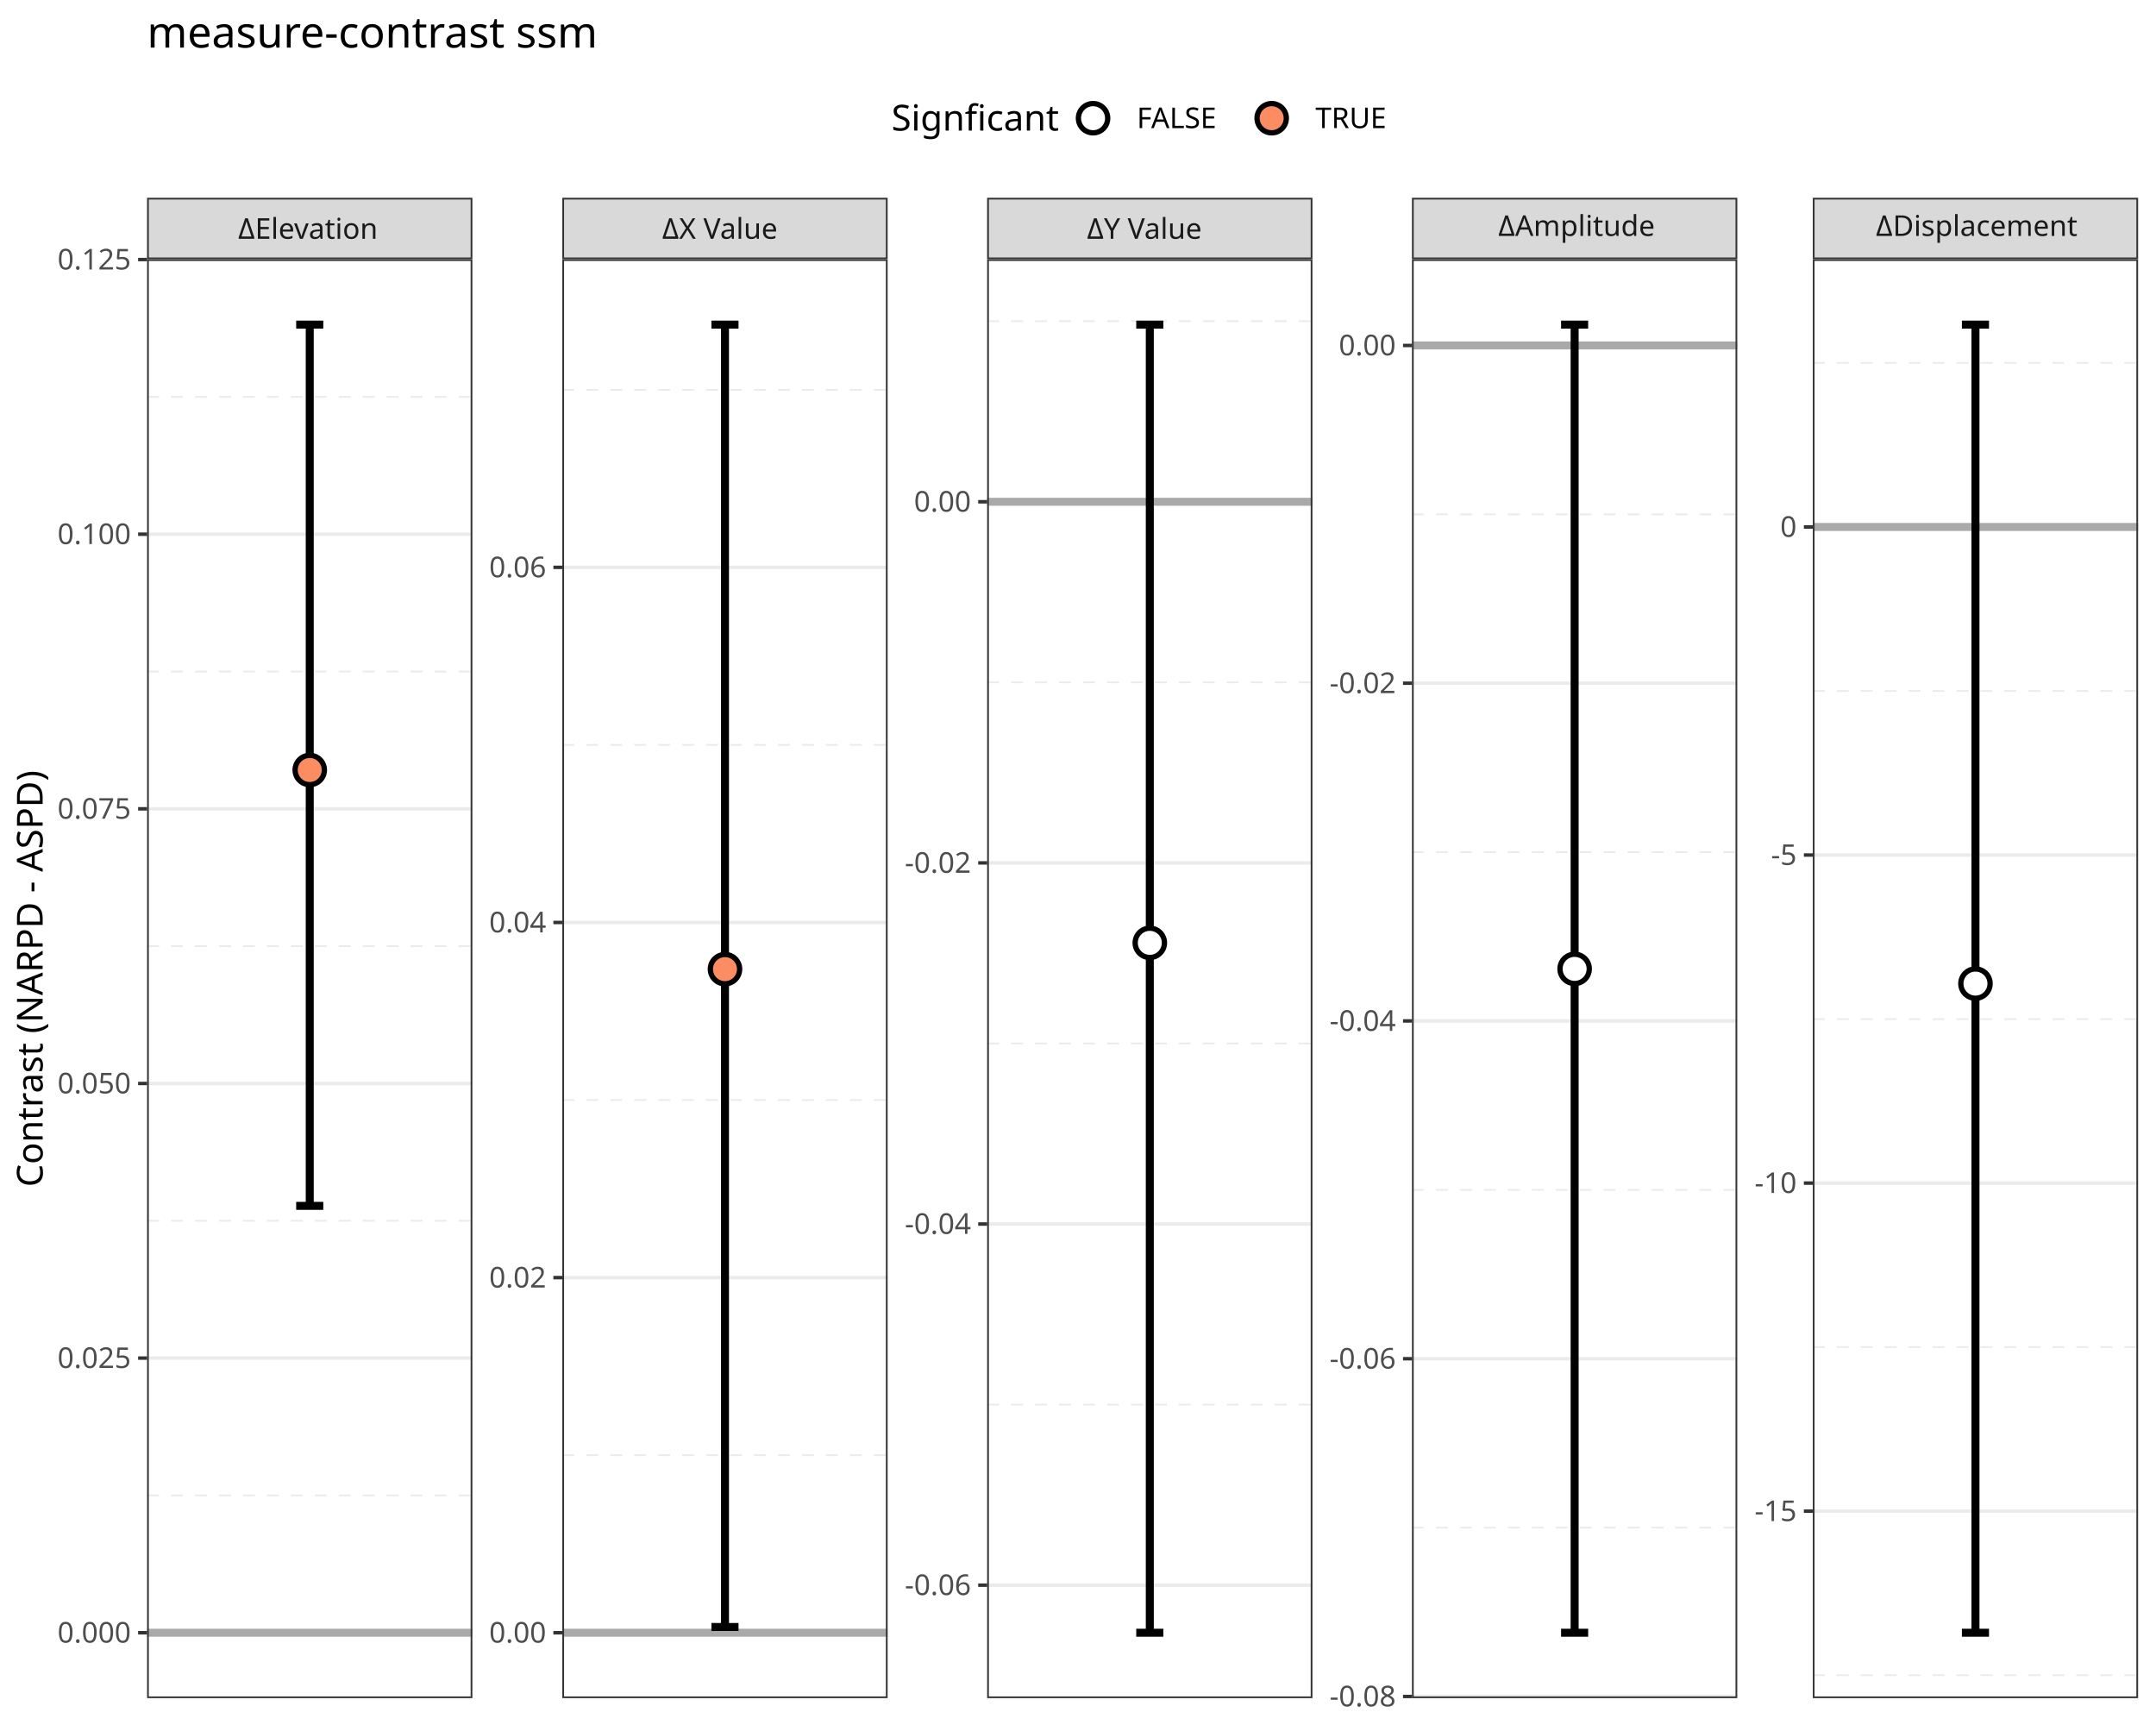
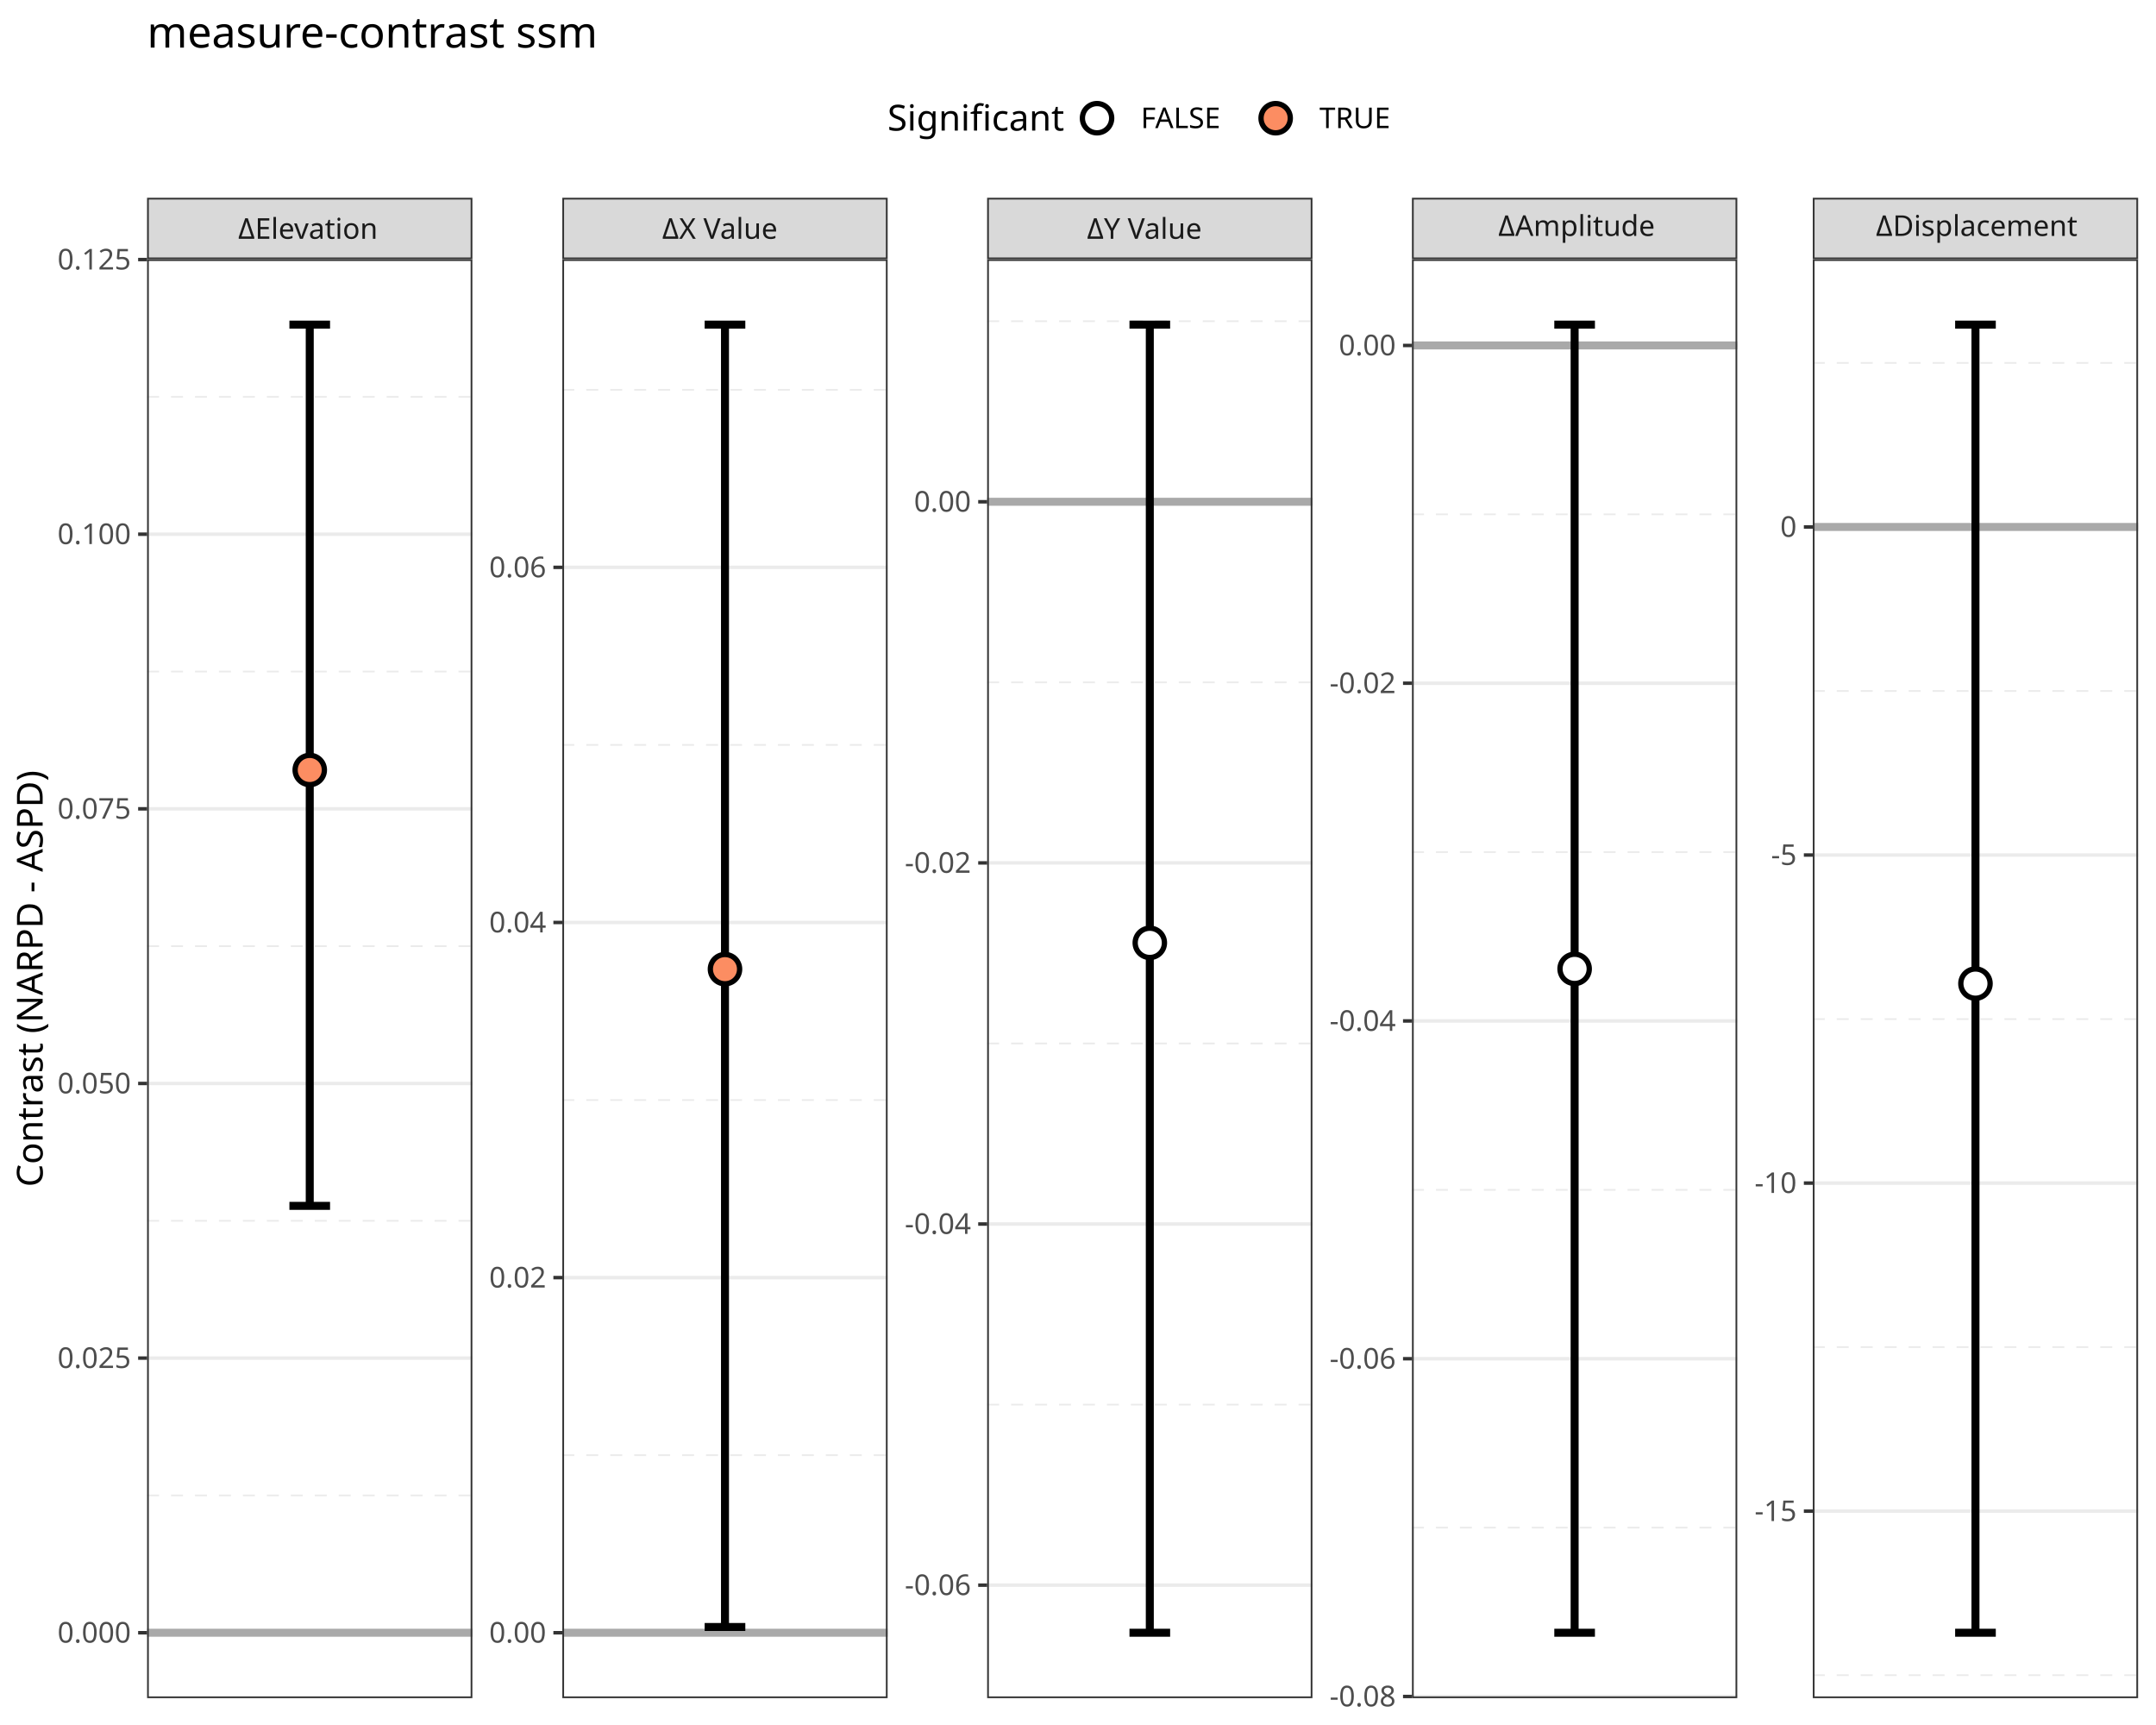
<svg xmlns="http://www.w3.org/2000/svg" class="svglite" data-engine-version="2.0" width="720.00pt" height="576.00pt" viewBox="0 0 720.00 576.00">
  <defs>
    <style type="text/css">
    .svglite line, .svglite polyline, .svglite polygon, .svglite path, .svglite rect, .svglite circle {
      fill: none;
      stroke: #000000;
      stroke-linecap: round;
      stroke-linejoin: round;
      stroke-miterlimit: 10.00;
    }
  </style>
  </defs>
  <rect width="100%" height="100%" style="stroke: none; fill: #FFFFFF;" />
  <defs>
    <clipPath id="cpMC4wMHw3MjAuMDB8MC4wMHw1NzYuMDA=">
      <rect x="0.00" y="0.00" width="720.00" height="576.00" />
    </clipPath>
  </defs>
  <g clip-path="url(#cpMC4wMHw3MjAuMDB8MC4wMHw1NzYuMDA=)">
    <rect x="-0" y="0.00" width="720.00" height="576.00" style="stroke-width: 1.16; stroke: #FFFFFF; fill: #FFFFFF;" />
  </g>
  <defs>
    <clipPath id="cpNDkuMTJ8MTU3Ljc1fDg2LjU1fDU2Ny4wMw==">
      <rect x="49.12" y="86.55" width="108.63" height="480.48" />
    </clipPath>
  </defs>
  <g clip-path="url(#cpNDkuMTJ8MTU3Ljc1fDg2LjU1fDU2Ny4wMw==)">
    <rect x="49.12" y="86.55" width="108.63" height="480.48" style="stroke-width: 1.16; stroke: none; fill: #FFFFFF;" />
    <polyline points="49.12,499.34 157.75,499.34 " style="stroke-width: 0.58; stroke: #EBEBEB; stroke-dasharray: 4.00,4.00; stroke-linecap: butt;" />
    <polyline points="49.12,407.64 157.75,407.64 " style="stroke-width: 0.58; stroke: #EBEBEB; stroke-dasharray: 4.00,4.00; stroke-linecap: butt;" />
    <polyline points="49.12,315.93 157.75,315.93 " style="stroke-width: 0.58; stroke: #EBEBEB; stroke-dasharray: 4.00,4.00; stroke-linecap: butt;" />
    <polyline points="49.12,224.23 157.75,224.23 " style="stroke-width: 0.58; stroke: #EBEBEB; stroke-dasharray: 4.00,4.00; stroke-linecap: butt;" />
    <polyline points="49.12,132.52 157.75,132.52 " style="stroke-width: 0.58; stroke: #EBEBEB; stroke-dasharray: 4.00,4.00; stroke-linecap: butt;" />
    <polyline points="49.12,545.19 157.75,545.19 " style="stroke-width: 1.16; stroke: #EBEBEB; stroke-linecap: butt;" />
    <polyline points="49.12,453.49 157.75,453.49 " style="stroke-width: 1.16; stroke: #EBEBEB; stroke-linecap: butt;" />
    <polyline points="49.12,361.79 157.75,361.79 " style="stroke-width: 1.16; stroke: #EBEBEB; stroke-linecap: butt;" />
    <polyline points="49.12,270.08 157.75,270.08 " style="stroke-width: 1.16; stroke: #EBEBEB; stroke-linecap: butt;" />
    <polyline points="49.12,178.38 157.75,178.38 " style="stroke-width: 1.16; stroke: #EBEBEB; stroke-linecap: butt;" />
    <polyline points="49.12,86.67 157.75,86.67 " style="stroke-width: 1.16; stroke: #EBEBEB; stroke-linecap: butt;" />
    <line x1="49.12" y1="545.19" x2="157.75" y2="545.19" style="stroke-width: 2.67; stroke: #A9A9A9; stroke-linecap: butt;" />
-     <polyline points="98.91,108.39 107.96,108.39 " style="stroke-width: 2.67; stroke-linecap: butt;" />
+     <polyline points="96.65,108.39 110.22,108.39 " style="stroke-width: 2.67; stroke-linecap: butt;" />
    <polyline points="103.44,108.39 103.44,402.66 " style="stroke-width: 2.67; stroke-linecap: butt;" />
-     <polyline points="98.91,402.66 107.96,402.66 " style="stroke-width: 2.67; stroke-linecap: butt;" />
+     <polyline points="96.65,402.66 110.22,402.66 " style="stroke-width: 2.67; stroke-linecap: butt;" />
    <circle cx="103.44" cy="257.11" r="4.89" style="stroke-width: 1.77; fill: #FC8D62;" />
    <rect x="49.12" y="86.55" width="108.63" height="480.48" style="stroke-width: 1.16; stroke: #333333;" />
  </g>
  <g clip-path="url(#cpMC4wMHw3MjAuMDB8MC4wMHw1NzYuMDA=)">
</g>
  <defs>
    <clipPath id="cpMTg3Ljc5fDI5Ni40Mnw4Ni41NXw1NjcuMDM=">
      <rect x="187.79" y="86.55" width="108.63" height="480.48" />
    </clipPath>
  </defs>
  <g clip-path="url(#cpMTg3Ljc5fDI5Ni40Mnw4Ni41NXw1NjcuMDM=)">
    <rect x="187.79" y="86.55" width="108.63" height="480.48" style="stroke-width: 1.16; stroke: none; fill: #FFFFFF;" />
    <polyline points="187.79,485.90 296.42,485.90 " style="stroke-width: 0.58; stroke: #EBEBEB; stroke-dasharray: 4.00,4.00; stroke-linecap: butt;" />
    <polyline points="187.79,367.32 296.42,367.32 " style="stroke-width: 0.58; stroke: #EBEBEB; stroke-dasharray: 4.00,4.00; stroke-linecap: butt;" />
    <polyline points="187.79,248.74 296.42,248.74 " style="stroke-width: 0.58; stroke: #EBEBEB; stroke-dasharray: 4.00,4.00; stroke-linecap: butt;" />
    <polyline points="187.79,130.16 296.42,130.16 " style="stroke-width: 0.58; stroke: #EBEBEB; stroke-dasharray: 4.00,4.00; stroke-linecap: butt;" />
    <polyline points="187.79,545.19 296.42,545.19 " style="stroke-width: 1.16; stroke: #EBEBEB; stroke-linecap: butt;" />
    <polyline points="187.79,426.61 296.42,426.61 " style="stroke-width: 1.16; stroke: #EBEBEB; stroke-linecap: butt;" />
    <polyline points="187.79,308.03 296.42,308.03 " style="stroke-width: 1.16; stroke: #EBEBEB; stroke-linecap: butt;" />
    <polyline points="187.79,189.45 296.42,189.45 " style="stroke-width: 1.16; stroke: #EBEBEB; stroke-linecap: butt;" />
    <line x1="187.79" y1="545.19" x2="296.42" y2="545.19" style="stroke-width: 2.67; stroke: #A9A9A9; stroke-linecap: butt;" />
-     <polyline points="237.58,108.39 246.63,108.39 " style="stroke-width: 2.67; stroke-linecap: butt;" />
+     <polyline points="235.32,108.39 248.90,108.39 " style="stroke-width: 2.67; stroke-linecap: butt;" />
    <polyline points="242.11,108.39 242.11,543.28 " style="stroke-width: 2.67; stroke-linecap: butt;" />
-     <polyline points="237.58,543.28 246.63,543.28 " style="stroke-width: 2.67; stroke-linecap: butt;" />
+     <polyline points="235.32,543.28 248.90,543.28 " style="stroke-width: 2.67; stroke-linecap: butt;" />
    <circle cx="242.11" cy="323.61" r="4.89" style="stroke-width: 1.77; fill: #FC8D62;" />
    <rect x="187.79" y="86.55" width="108.63" height="480.48" style="stroke-width: 1.16; stroke: #333333;" />
  </g>
  <g clip-path="url(#cpMC4wMHw3MjAuMDB8MC4wMHw1NzYuMDA=)">
</g>
  <defs>
    <clipPath id="cpMzI5LjY2fDQzOC4yOXw4Ni41NXw1NjcuMDM=">
      <rect x="329.66" y="86.55" width="108.63" height="480.48" />
    </clipPath>
  </defs>
  <g clip-path="url(#cpMzI5LjY2fDQzOC4yOXw4Ni41NXw1NjcuMDM=)">
    <rect x="329.66" y="86.55" width="108.63" height="480.48" style="stroke-width: 1.16; stroke: none; fill: #FFFFFF;" />
    <polyline points="329.66,469.01 438.29,469.01 " style="stroke-width: 0.58; stroke: #EBEBEB; stroke-dasharray: 4.00,4.00; stroke-linecap: butt;" />
    <polyline points="329.66,348.43 438.29,348.43 " style="stroke-width: 0.58; stroke: #EBEBEB; stroke-dasharray: 4.00,4.00; stroke-linecap: butt;" />
    <polyline points="329.66,227.84 438.29,227.84 " style="stroke-width: 0.58; stroke: #EBEBEB; stroke-dasharray: 4.00,4.00; stroke-linecap: butt;" />
    <polyline points="329.66,107.25 438.29,107.25 " style="stroke-width: 0.58; stroke: #EBEBEB; stroke-dasharray: 4.00,4.00; stroke-linecap: butt;" />
    <polyline points="329.66,529.31 438.29,529.31 " style="stroke-width: 1.16; stroke: #EBEBEB; stroke-linecap: butt;" />
    <polyline points="329.66,408.72 438.29,408.72 " style="stroke-width: 1.16; stroke: #EBEBEB; stroke-linecap: butt;" />
    <polyline points="329.66,288.13 438.29,288.13 " style="stroke-width: 1.16; stroke: #EBEBEB; stroke-linecap: butt;" />
    <polyline points="329.66,167.55 438.29,167.55 " style="stroke-width: 1.16; stroke: #EBEBEB; stroke-linecap: butt;" />
    <line x1="329.66" y1="167.55" x2="438.29" y2="167.55" style="stroke-width: 2.67; stroke: #A9A9A9; stroke-linecap: butt;" />
-     <polyline points="379.45,108.39 388.50,108.39 " style="stroke-width: 2.67; stroke-linecap: butt;" />
+     <polyline points="377.19,108.39 390.77,108.39 " style="stroke-width: 2.67; stroke-linecap: butt;" />
    <polyline points="383.98,108.39 383.98,545.19 " style="stroke-width: 2.67; stroke-linecap: butt;" />
-     <polyline points="379.45,545.19 388.50,545.19 " style="stroke-width: 2.67; stroke-linecap: butt;" />
+     <polyline points="377.19,545.19 390.77,545.19 " style="stroke-width: 2.67; stroke-linecap: butt;" />
    <circle cx="383.98" cy="314.83" r="4.89" style="stroke-width: 1.77; fill: #FFFFFF;" />
    <rect x="329.66" y="86.55" width="108.63" height="480.48" style="stroke-width: 1.16; stroke: #333333;" />
  </g>
  <g clip-path="url(#cpMC4wMHw3MjAuMDB8MC4wMHw1NzYuMDA=)">
</g>
  <defs>
    <clipPath id="cpNDcxLjUzfDU4MC4xNnw4Ni41NXw1NjcuMDM=">
      <rect x="471.53" y="86.55" width="108.63" height="480.48" />
    </clipPath>
  </defs>
  <g clip-path="url(#cpNDcxLjUzfDU4MC4xNnw4Ni41NXw1NjcuMDM=)">
    <rect x="471.53" y="86.55" width="108.63" height="480.48" style="stroke-width: 1.16; stroke: none; fill: #FFFFFF;" />
    <polyline points="471.53,510.09 580.16,510.09 " style="stroke-width: 0.58; stroke: #EBEBEB; stroke-dasharray: 4.00,4.00; stroke-linecap: butt;" />
    <polyline points="471.53,397.30 580.16,397.30 " style="stroke-width: 0.58; stroke: #EBEBEB; stroke-dasharray: 4.00,4.00; stroke-linecap: butt;" />
    <polyline points="471.53,284.52 580.16,284.52 " style="stroke-width: 0.58; stroke: #EBEBEB; stroke-dasharray: 4.00,4.00; stroke-linecap: butt;" />
    <polyline points="471.53,171.74 580.16,171.74 " style="stroke-width: 0.58; stroke: #EBEBEB; stroke-dasharray: 4.00,4.00; stroke-linecap: butt;" />
    <polyline points="471.53,566.48 580.16,566.48 " style="stroke-width: 1.16; stroke: #EBEBEB; stroke-linecap: butt;" />
    <polyline points="471.53,453.70 580.16,453.70 " style="stroke-width: 1.16; stroke: #EBEBEB; stroke-linecap: butt;" />
    <polyline points="471.53,340.91 580.16,340.91 " style="stroke-width: 1.16; stroke: #EBEBEB; stroke-linecap: butt;" />
    <polyline points="471.53,228.13 580.16,228.13 " style="stroke-width: 1.16; stroke: #EBEBEB; stroke-linecap: butt;" />
    <polyline points="471.53,115.35 580.16,115.35 " style="stroke-width: 1.16; stroke: #EBEBEB; stroke-linecap: butt;" />
    <line x1="471.53" y1="115.35" x2="580.16" y2="115.35" style="stroke-width: 2.67; stroke: #A9A9A9; stroke-linecap: butt;" />
-     <polyline points="521.32,108.39 530.37,108.39 " style="stroke-width: 2.67; stroke-linecap: butt;" />
+     <polyline points="519.06,108.39 532.63,108.39 " style="stroke-width: 2.67; stroke-linecap: butt;" />
    <polyline points="525.85,108.39 525.85,545.19 " style="stroke-width: 2.67; stroke-linecap: butt;" />
-     <polyline points="521.32,545.19 530.37,545.19 " style="stroke-width: 2.67; stroke-linecap: butt;" />
+     <polyline points="519.06,545.19 532.63,545.19 " style="stroke-width: 2.67; stroke-linecap: butt;" />
    <circle cx="525.85" cy="323.52" r="4.89" style="stroke-width: 1.77; fill: #FFFFFF;" />
    <rect x="471.53" y="86.55" width="108.63" height="480.48" style="stroke-width: 1.16; stroke: #333333;" />
  </g>
  <g clip-path="url(#cpMC4wMHw3MjAuMDB8MC4wMHw1NzYuMDA=)">
</g>
  <defs>
    <clipPath id="cpNjA1LjM5fDcxNC4wMnw4Ni41NXw1NjcuMDM=">
      <rect x="605.39" y="86.55" width="108.63" height="480.48" />
    </clipPath>
  </defs>
  <g clip-path="url(#cpNjA1LjM5fDcxNC4wMnw4Ni41NXw1NjcuMDM=)">
    <rect x="605.39" y="86.55" width="108.63" height="480.48" style="stroke-width: 1.16; stroke: none; fill: #FFFFFF;" />
    <polyline points="605.39,559.37 714.02,559.37 " style="stroke-width: 0.58; stroke: #EBEBEB; stroke-dasharray: 4.00,4.00; stroke-linecap: butt;" />
    <polyline points="605.39,449.82 714.02,449.82 " style="stroke-width: 0.58; stroke: #EBEBEB; stroke-dasharray: 4.00,4.00; stroke-linecap: butt;" />
    <polyline points="605.39,340.28 714.02,340.28 " style="stroke-width: 0.58; stroke: #EBEBEB; stroke-dasharray: 4.00,4.00; stroke-linecap: butt;" />
    <polyline points="605.39,230.73 714.02,230.73 " style="stroke-width: 0.58; stroke: #EBEBEB; stroke-dasharray: 4.00,4.00; stroke-linecap: butt;" />
    <polyline points="605.39,121.18 714.02,121.18 " style="stroke-width: 0.58; stroke: #EBEBEB; stroke-dasharray: 4.00,4.00; stroke-linecap: butt;" />
    <polyline points="605.39,504.60 714.02,504.60 " style="stroke-width: 1.16; stroke: #EBEBEB; stroke-linecap: butt;" />
    <polyline points="605.39,395.05 714.02,395.05 " style="stroke-width: 1.16; stroke: #EBEBEB; stroke-linecap: butt;" />
    <polyline points="605.39,285.50 714.02,285.50 " style="stroke-width: 1.16; stroke: #EBEBEB; stroke-linecap: butt;" />
    <polyline points="605.39,175.96 714.02,175.96 " style="stroke-width: 1.16; stroke: #EBEBEB; stroke-linecap: butt;" />
    <line x1="605.39" y1="175.96" x2="714.02" y2="175.96" style="stroke-width: 2.67; stroke: #A9A9A9; stroke-linecap: butt;" />
-     <polyline points="655.18,108.39 664.23,108.39 " style="stroke-width: 2.67; stroke-linecap: butt;" />
+     <polyline points="652.92,108.39 666.50,108.39 " style="stroke-width: 2.67; stroke-linecap: butt;" />
    <polyline points="659.71,108.39 659.71,545.19 " style="stroke-width: 2.67; stroke-linecap: butt;" />
-     <polyline points="655.18,545.19 664.23,545.19 " style="stroke-width: 2.67; stroke-linecap: butt;" />
+     <polyline points="652.92,545.19 666.50,545.19 " style="stroke-width: 2.67; stroke-linecap: butt;" />
    <circle cx="659.71" cy="328.44" r="4.89" style="stroke-width: 1.77; fill: #FFFFFF;" />
    <rect x="605.39" y="86.55" width="108.63" height="480.48" style="stroke-width: 1.16; stroke: #333333;" />
  </g>
  <g clip-path="url(#cpMC4wMHw3MjAuMDB8MC4wMHw1NzYuMDA=)">
</g>
  <defs>
    <clipPath id="cpNDkuMTJ8MTU3Ljc1fDY2LjA1fDg2LjU1">
      <rect x="49.12" y="66.05" width="108.63" height="20.51" />
    </clipPath>
  </defs>
  <g clip-path="url(#cpNDkuMTJ8MTU3Ljc1fDY2LjA1fDg2LjU1)">
    <rect x="49.12" y="66.05" width="108.63" height="20.51" style="stroke-width: 1.16; stroke: #333333; fill: #D9D9D9;" />
    <text x="79.54" y="79.73" style="font-size: 9.60px; fill: #1A1A1A; font-family: sans;" textLength="5.63px" lengthAdjust="spacingAndGlyphs">Δ</text>
    <text x="85.17" y="79.73" style="font-size: 9.60px; fill: #1A1A1A; font-family: sans;" textLength="42.16px" lengthAdjust="spacingAndGlyphs"> Elevation</text>
  </g>
  <g clip-path="url(#cpMC4wMHw3MjAuMDB8MC4wMHw1NzYuMDA=)">
</g>
  <defs>
    <clipPath id="cpMTg3Ljc5fDI5Ni40Mnw2Ni4wNXw4Ni41NQ==">
      <rect x="187.79" y="66.05" width="108.63" height="20.51" />
    </clipPath>
  </defs>
  <g clip-path="url(#cpMTg3Ljc5fDI5Ni40Mnw2Ni4wNXw4Ni41NQ==)">
    <rect x="187.79" y="66.05" width="108.63" height="20.51" style="stroke-width: 1.16; stroke: #333333; fill: #D9D9D9;" />
    <text x="221.14" y="79.73" style="font-size: 9.60px; fill: #1A1A1A; font-family: sans;" textLength="5.63px" lengthAdjust="spacingAndGlyphs">Δ</text>
    <text x="226.78" y="79.73" style="font-size: 9.60px; fill: #1A1A1A; font-family: sans;" textLength="36.29px" lengthAdjust="spacingAndGlyphs"> X Value</text>
  </g>
  <g clip-path="url(#cpMC4wMHw3MjAuMDB8MC4wMHw1NzYuMDA=)">
</g>
  <defs>
    <clipPath id="cpMzI5LjY2fDQzOC4yOXw2Ni4wNXw4Ni41NQ==">
      <rect x="329.66" y="66.05" width="108.63" height="20.51" />
    </clipPath>
  </defs>
  <g clip-path="url(#cpMzI5LjY2fDQzOC4yOXw2Ni4wNXw4Ni41NQ==)">
    <rect x="329.66" y="66.05" width="108.63" height="20.51" style="stroke-width: 1.16; stroke: #333333; fill: #D9D9D9;" />
    <text x="363.01" y="79.73" style="font-size: 9.60px; fill: #1A1A1A; font-family: sans;" textLength="5.63px" lengthAdjust="spacingAndGlyphs">Δ</text>
    <text x="368.65" y="79.73" style="font-size: 9.60px; fill: #1A1A1A; font-family: sans;" textLength="36.29px" lengthAdjust="spacingAndGlyphs"> Y Value</text>
  </g>
  <g clip-path="url(#cpMC4wMHw3MjAuMDB8MC4wMHw1NzYuMDA=)">
</g>
  <defs>
    <clipPath id="cpNDcxLjUzfDU4MC4xNnw2Ni4wNXw4Ni41NQ==">
      <rect x="471.53" y="66.05" width="108.63" height="20.51" />
    </clipPath>
  </defs>
  <g clip-path="url(#cpNDcxLjUzfDU4MC4xNnw2Ni4wNXw4Ni41NQ==)">
    <rect x="471.53" y="66.05" width="108.63" height="20.51" style="stroke-width: 1.16; stroke: #333333; fill: #D9D9D9;" />
    <text x="500.35" y="78.78" style="font-size: 9.60px; fill: #1A1A1A; font-family: sans;" textLength="5.63px" lengthAdjust="spacingAndGlyphs">Δ</text>
    <text x="505.98" y="78.78" style="font-size: 9.60px; fill: #1A1A1A; font-family: sans;" textLength="45.36px" lengthAdjust="spacingAndGlyphs"> Amplitude</text>
  </g>
  <g clip-path="url(#cpMC4wMHw3MjAuMDB8MC4wMHw1NzYuMDA=)">
</g>
  <defs>
    <clipPath id="cpNjA1LjM5fDcxNC4wMnw2Ni4wNXw4Ni41NQ==">
      <rect x="605.39" y="66.05" width="108.63" height="20.51" />
    </clipPath>
  </defs>
  <g clip-path="url(#cpNjA1LjM5fDcxNC4wMnw2Ni4wNXw4Ni41NQ==)">
    <rect x="605.39" y="66.05" width="108.63" height="20.51" style="stroke-width: 1.16; stroke: #333333; fill: #D9D9D9;" />
    <text x="626.47" y="78.78" style="font-size: 9.60px; fill: #1A1A1A; font-family: sans;" textLength="5.63px" lengthAdjust="spacingAndGlyphs">Δ</text>
    <text x="632.11" y="78.78" style="font-size: 9.60px; fill: #1A1A1A; font-family: sans;" textLength="60.84px" lengthAdjust="spacingAndGlyphs"> Displacement</text>
  </g>
  <g clip-path="url(#cpMC4wMHw3MjAuMDB8MC4wMHw1NzYuMDA=)">
    <text x="600.01" y="507.90" text-anchor="end" style="font-size: 9.60px; fill: #4D4D4D; font-family: sans;" textLength="13.88px" lengthAdjust="spacingAndGlyphs">-15</text>
    <text x="600.01" y="398.35" text-anchor="end" style="font-size: 9.60px; fill: #4D4D4D; font-family: sans;" textLength="13.88px" lengthAdjust="spacingAndGlyphs">-10</text>
    <text x="600.01" y="288.81" text-anchor="end" style="font-size: 9.60px; fill: #4D4D4D; font-family: sans;" textLength="8.54px" lengthAdjust="spacingAndGlyphs">-5</text>
    <text x="600.01" y="179.26" text-anchor="end" style="font-size: 9.60px; fill: #4D4D4D; font-family: sans;" textLength="5.34px" lengthAdjust="spacingAndGlyphs">0</text>
    <polyline points="602.40,504.60 605.39,504.60 " style="stroke-width: 1.16; stroke: #333333; stroke-linecap: butt;" />
    <polyline points="602.40,395.05 605.39,395.05 " style="stroke-width: 1.16; stroke: #333333; stroke-linecap: butt;" />
    <polyline points="602.40,285.50 605.39,285.50 " style="stroke-width: 1.16; stroke: #333333; stroke-linecap: butt;" />
    <polyline points="602.40,175.96 605.39,175.96 " style="stroke-width: 1.16; stroke: #333333; stroke-linecap: butt;" />
    <text x="466.15" y="569.78" text-anchor="end" style="font-size: 9.60px; fill: #4D4D4D; font-family: sans;" textLength="21.88px" lengthAdjust="spacingAndGlyphs">-0.08</text>
    <text x="466.15" y="457.00" text-anchor="end" style="font-size: 9.60px; fill: #4D4D4D; font-family: sans;" textLength="21.88px" lengthAdjust="spacingAndGlyphs">-0.06</text>
    <text x="466.15" y="344.22" text-anchor="end" style="font-size: 9.60px; fill: #4D4D4D; font-family: sans;" textLength="21.88px" lengthAdjust="spacingAndGlyphs">-0.04</text>
    <text x="466.15" y="231.43" text-anchor="end" style="font-size: 9.60px; fill: #4D4D4D; font-family: sans;" textLength="21.88px" lengthAdjust="spacingAndGlyphs">-0.02</text>
    <text x="466.15" y="118.65" text-anchor="end" style="font-size: 9.60px; fill: #4D4D4D; font-family: sans;" textLength="18.69px" lengthAdjust="spacingAndGlyphs">0.00</text>
    <polyline points="468.54,566.48 471.53,566.48 " style="stroke-width: 1.16; stroke: #333333; stroke-linecap: butt;" />
    <polyline points="468.54,453.70 471.53,453.70 " style="stroke-width: 1.16; stroke: #333333; stroke-linecap: butt;" />
    <polyline points="468.54,340.91 471.53,340.91 " style="stroke-width: 1.16; stroke: #333333; stroke-linecap: butt;" />
    <polyline points="468.54,228.13 471.53,228.13 " style="stroke-width: 1.16; stroke: #333333; stroke-linecap: butt;" />
    <polyline points="468.54,115.35 471.53,115.35 " style="stroke-width: 1.16; stroke: #333333; stroke-linecap: butt;" />
    <text x="324.28" y="532.61" text-anchor="end" style="font-size: 9.60px; fill: #4D4D4D; font-family: sans;" textLength="21.88px" lengthAdjust="spacingAndGlyphs">-0.06</text>
    <text x="324.28" y="412.02" text-anchor="end" style="font-size: 9.60px; fill: #4D4D4D; font-family: sans;" textLength="21.88px" lengthAdjust="spacingAndGlyphs">-0.04</text>
    <text x="324.28" y="291.44" text-anchor="end" style="font-size: 9.60px; fill: #4D4D4D; font-family: sans;" textLength="21.88px" lengthAdjust="spacingAndGlyphs">-0.02</text>
    <text x="324.28" y="170.85" text-anchor="end" style="font-size: 9.60px; fill: #4D4D4D; font-family: sans;" textLength="18.69px" lengthAdjust="spacingAndGlyphs">0.00</text>
    <polyline points="326.67,529.31 329.66,529.31 " style="stroke-width: 1.16; stroke: #333333; stroke-linecap: butt;" />
    <polyline points="326.67,408.72 329.66,408.72 " style="stroke-width: 1.16; stroke: #333333; stroke-linecap: butt;" />
    <polyline points="326.67,288.13 329.66,288.13 " style="stroke-width: 1.16; stroke: #333333; stroke-linecap: butt;" />
    <polyline points="326.67,167.55 329.66,167.55 " style="stroke-width: 1.16; stroke: #333333; stroke-linecap: butt;" />
    <text x="182.41" y="548.50" text-anchor="end" style="font-size: 9.60px; fill: #4D4D4D; font-family: sans;" textLength="18.69px" lengthAdjust="spacingAndGlyphs">0.00</text>
    <text x="182.41" y="429.92" text-anchor="end" style="font-size: 9.60px; fill: #4D4D4D; font-family: sans;" textLength="18.69px" lengthAdjust="spacingAndGlyphs">0.02</text>
    <text x="182.41" y="311.34" text-anchor="end" style="font-size: 9.60px; fill: #4D4D4D; font-family: sans;" textLength="18.69px" lengthAdjust="spacingAndGlyphs">0.04</text>
    <text x="182.41" y="192.76" text-anchor="end" style="font-size: 9.60px; fill: #4D4D4D; font-family: sans;" textLength="18.69px" lengthAdjust="spacingAndGlyphs">0.06</text>
    <polyline points="184.80,545.19 187.79,545.19 " style="stroke-width: 1.16; stroke: #333333; stroke-linecap: butt;" />
    <polyline points="184.80,426.61 187.79,426.61 " style="stroke-width: 1.16; stroke: #333333; stroke-linecap: butt;" />
    <polyline points="184.80,308.03 187.79,308.03 " style="stroke-width: 1.16; stroke: #333333; stroke-linecap: butt;" />
    <polyline points="184.80,189.45 187.79,189.45 " style="stroke-width: 1.16; stroke: #333333; stroke-linecap: butt;" />
    <text x="43.74" y="548.50" text-anchor="end" style="font-size: 9.60px; fill: #4D4D4D; font-family: sans;" textLength="24.02px" lengthAdjust="spacingAndGlyphs">0.000</text>
    <text x="43.74" y="456.79" text-anchor="end" style="font-size: 9.60px; fill: #4D4D4D; font-family: sans;" textLength="24.02px" lengthAdjust="spacingAndGlyphs">0.025</text>
    <text x="43.74" y="365.09" text-anchor="end" style="font-size: 9.60px; fill: #4D4D4D; font-family: sans;" textLength="24.02px" lengthAdjust="spacingAndGlyphs">0.050</text>
    <text x="43.74" y="273.38" text-anchor="end" style="font-size: 9.60px; fill: #4D4D4D; font-family: sans;" textLength="24.02px" lengthAdjust="spacingAndGlyphs">0.075</text>
    <text x="43.74" y="181.68" text-anchor="end" style="font-size: 9.60px; fill: #4D4D4D; font-family: sans;" textLength="24.02px" lengthAdjust="spacingAndGlyphs">0.100</text>
    <text x="43.74" y="89.98" text-anchor="end" style="font-size: 9.60px; fill: #4D4D4D; font-family: sans;" textLength="24.02px" lengthAdjust="spacingAndGlyphs">0.125</text>
    <polyline points="46.13,545.19 49.12,545.19 " style="stroke-width: 1.16; stroke: #333333; stroke-linecap: butt;" />
    <polyline points="46.13,453.49 49.12,453.49 " style="stroke-width: 1.16; stroke: #333333; stroke-linecap: butt;" />
    <polyline points="46.13,361.79 49.12,361.79 " style="stroke-width: 1.16; stroke: #333333; stroke-linecap: butt;" />
    <polyline points="46.13,270.08 49.12,270.08 " style="stroke-width: 1.16; stroke: #333333; stroke-linecap: butt;" />
    <polyline points="46.13,178.38 49.12,178.38 " style="stroke-width: 1.16; stroke: #333333; stroke-linecap: butt;" />
    <polyline points="46.13,86.67 49.12,86.67 " style="stroke-width: 1.16; stroke: #333333; stroke-linecap: butt;" />
    <text transform="translate(14.24,326.79) rotate(-90)" text-anchor="middle" style="font-size: 12.00px; font-family: sans;" textLength="142.06px" lengthAdjust="spacingAndGlyphs">Contrast (NARPD - ASPD)</text>
-     <rect x="291.73" y="24.85" width="179.69" height="29.24" style="stroke-width: 1.16; stroke: none; fill: #FFFFFF;" />
-     <text x="297.71" y="43.60" style="font-size: 12.00px; font-family: sans;" textLength="52.70px" lengthAdjust="spacingAndGlyphs">Signficant</text>
-     <rect x="356.39" y="30.83" width="17.28" height="17.28" style="stroke-width: 1.16; stroke: none; fill: #FFFFFF;" />
-     <circle cx="365.03" cy="39.47" r="4.89" style="stroke-width: 1.77; fill: #FFFFFF;" />
-     <rect x="416.04" y="30.83" width="17.28" height="17.28" style="stroke-width: 1.16; stroke: none; fill: #FFFFFF;" />
-     <circle cx="424.68" cy="39.47" r="4.89" style="stroke-width: 1.77; fill: #FC8D62;" />
-     <text x="379.64" y="42.78" style="font-size: 9.60px; font-family: sans;" textLength="30.42px" lengthAdjust="spacingAndGlyphs">FALSE</text>
-     <text x="439.30" y="42.78" style="font-size: 9.60px; font-family: sans;" textLength="26.14px" lengthAdjust="spacingAndGlyphs">TRUE</text>
+     <rect x="290.40" y="24.85" width="182.35" height="29.24" style="stroke-width: 1.16; stroke: none; fill: #FFFFFF;" />
+     <text x="296.37" y="43.60" style="font-size: 12.00px; font-family: sans;" textLength="55.37px" lengthAdjust="spacingAndGlyphs">Significant</text>
+     <rect x="357.72" y="30.83" width="17.28" height="17.28" style="stroke-width: 1.16; stroke: none; fill: #FFFFFF;" />
+     <circle cx="366.36" cy="39.47" r="4.89" style="stroke-width: 1.77; fill: #FFFFFF;" />
+     <rect x="417.37" y="30.83" width="17.28" height="17.28" style="stroke-width: 1.16; stroke: none; fill: #FFFFFF;" />
+     <circle cx="426.01" cy="39.47" r="4.89" style="stroke-width: 1.77; fill: #FC8D62;" />
+     <text x="380.98" y="42.78" style="font-size: 9.60px; font-family: sans;" textLength="30.42px" lengthAdjust="spacingAndGlyphs">FALSE</text>
+     <text x="440.63" y="42.78" style="font-size: 9.60px; font-family: sans;" textLength="26.14px" lengthAdjust="spacingAndGlyphs">TRUE</text>
    <text x="49.12" y="15.89" style="font-size: 14.40px; font-family: sans;" textLength="142.48px" lengthAdjust="spacingAndGlyphs">measure-contrast ssm</text>
  </g>
</svg>
